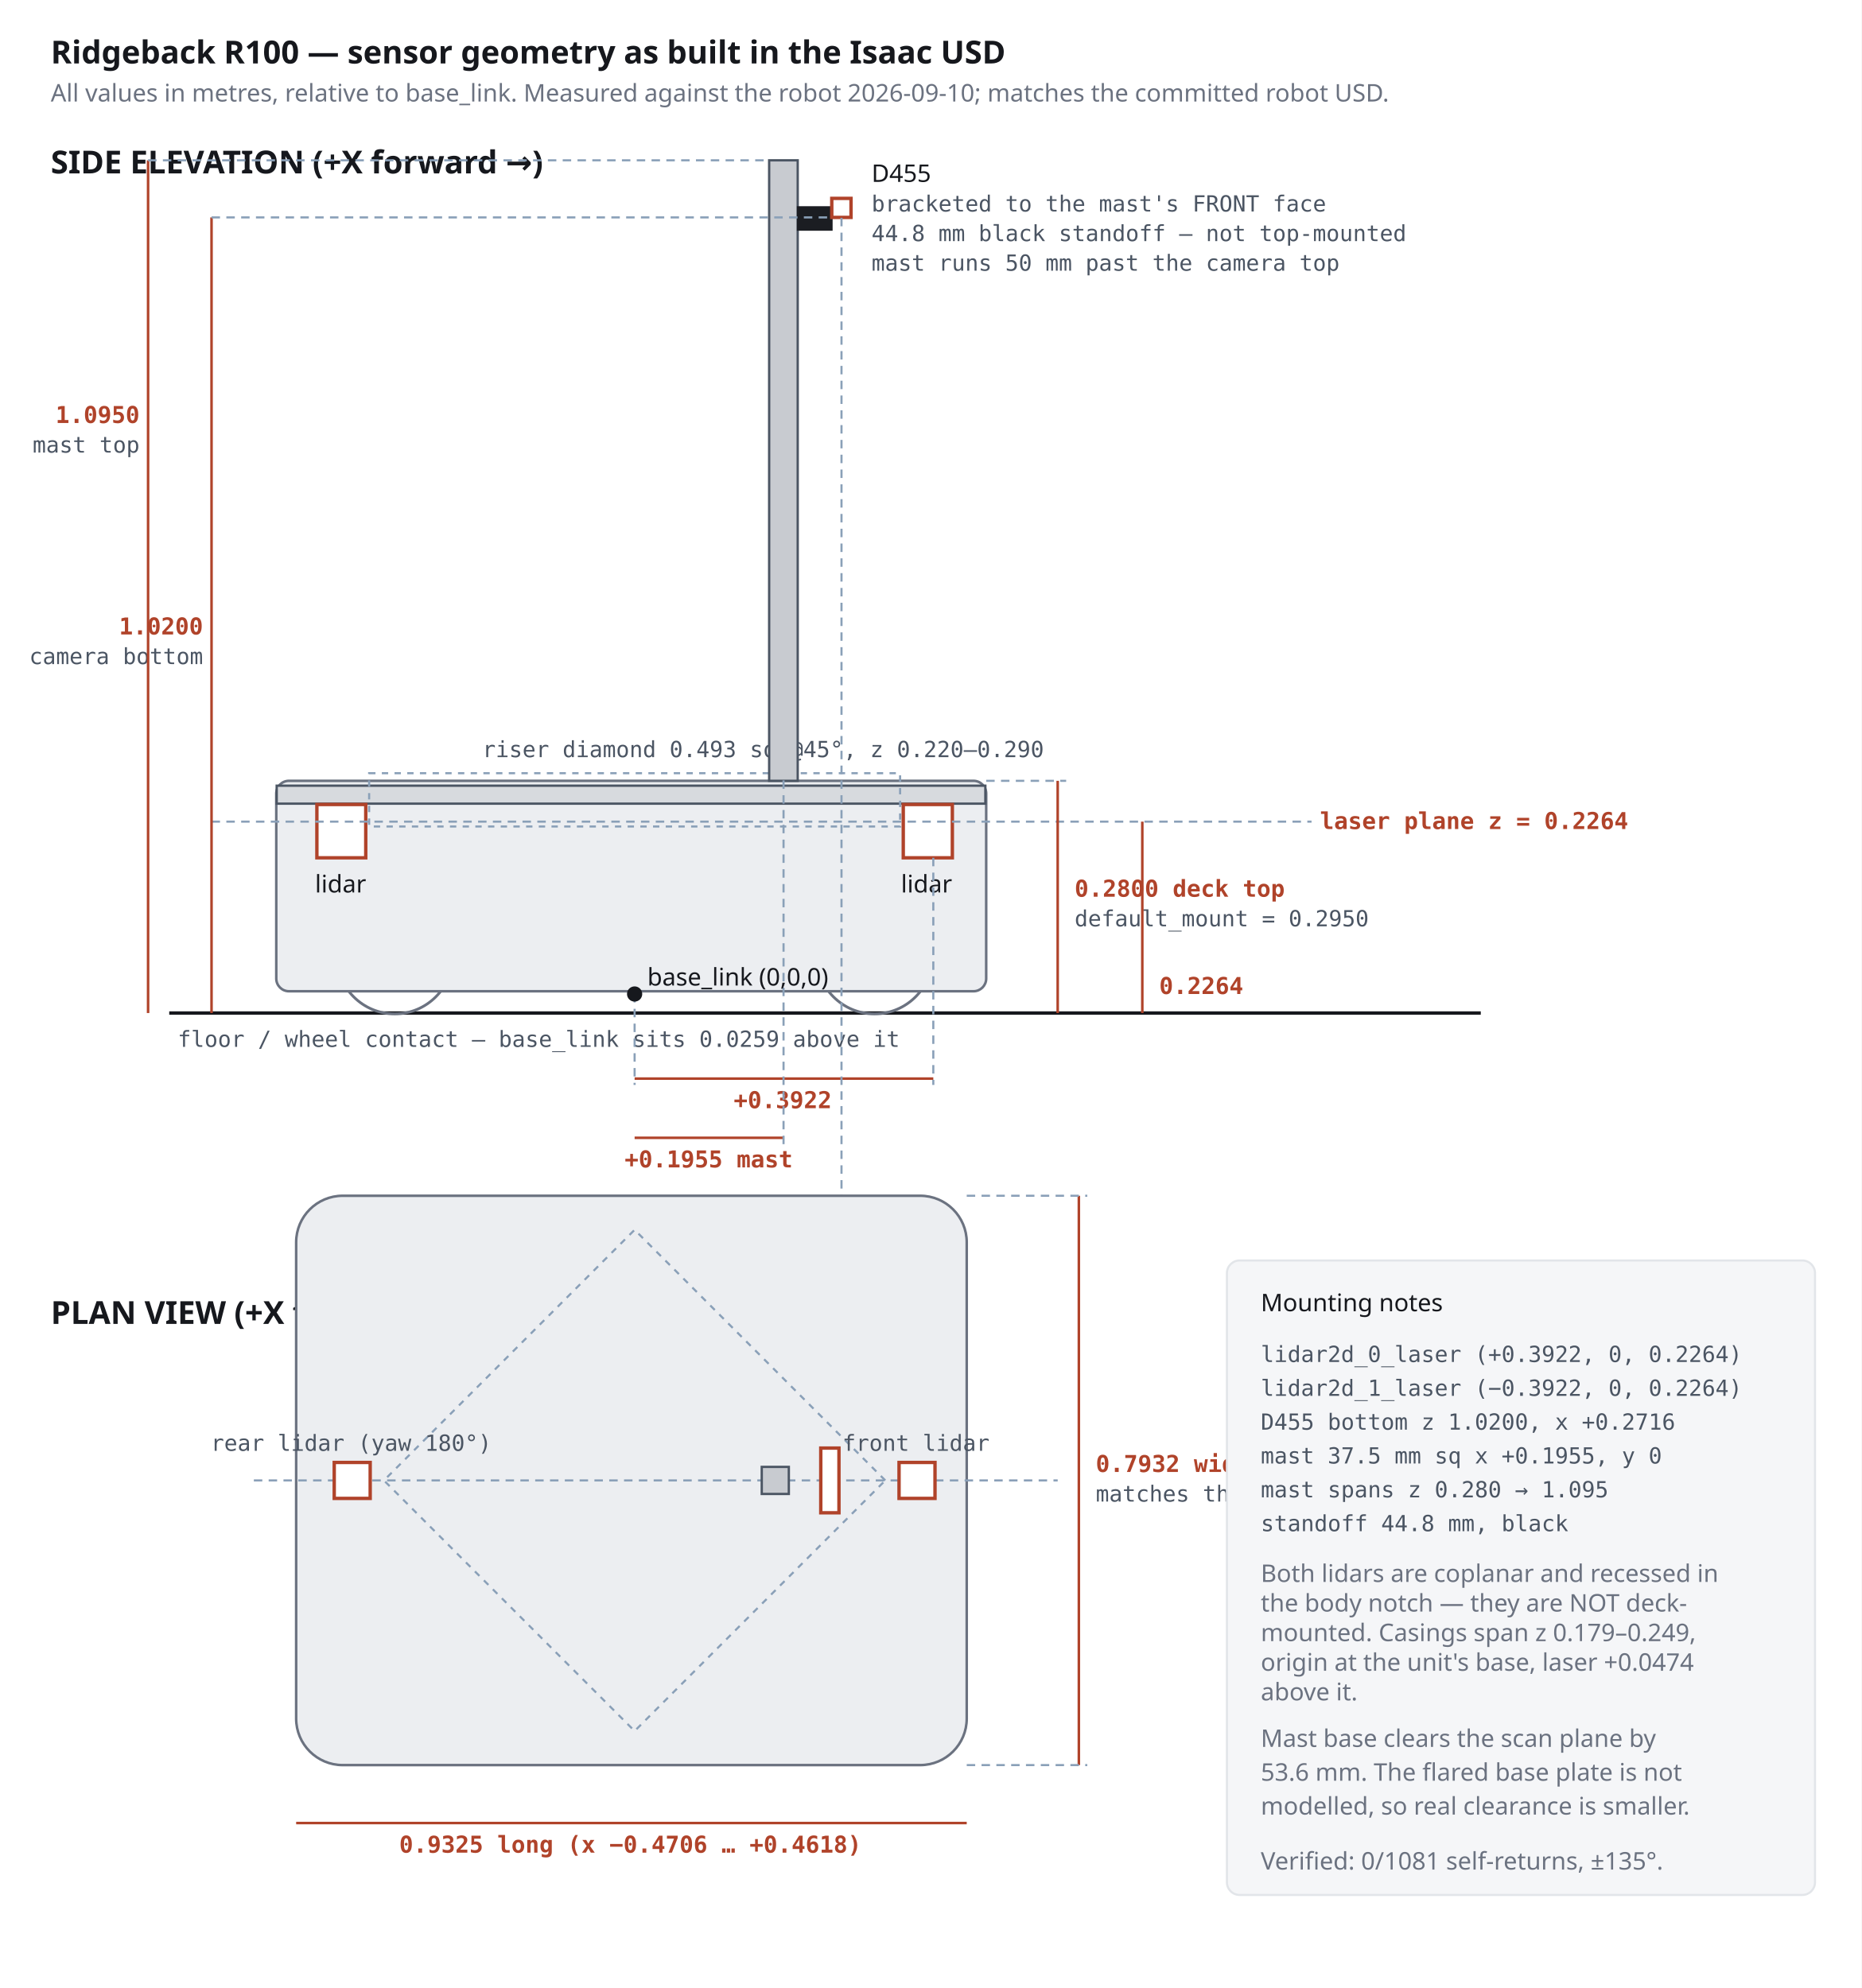
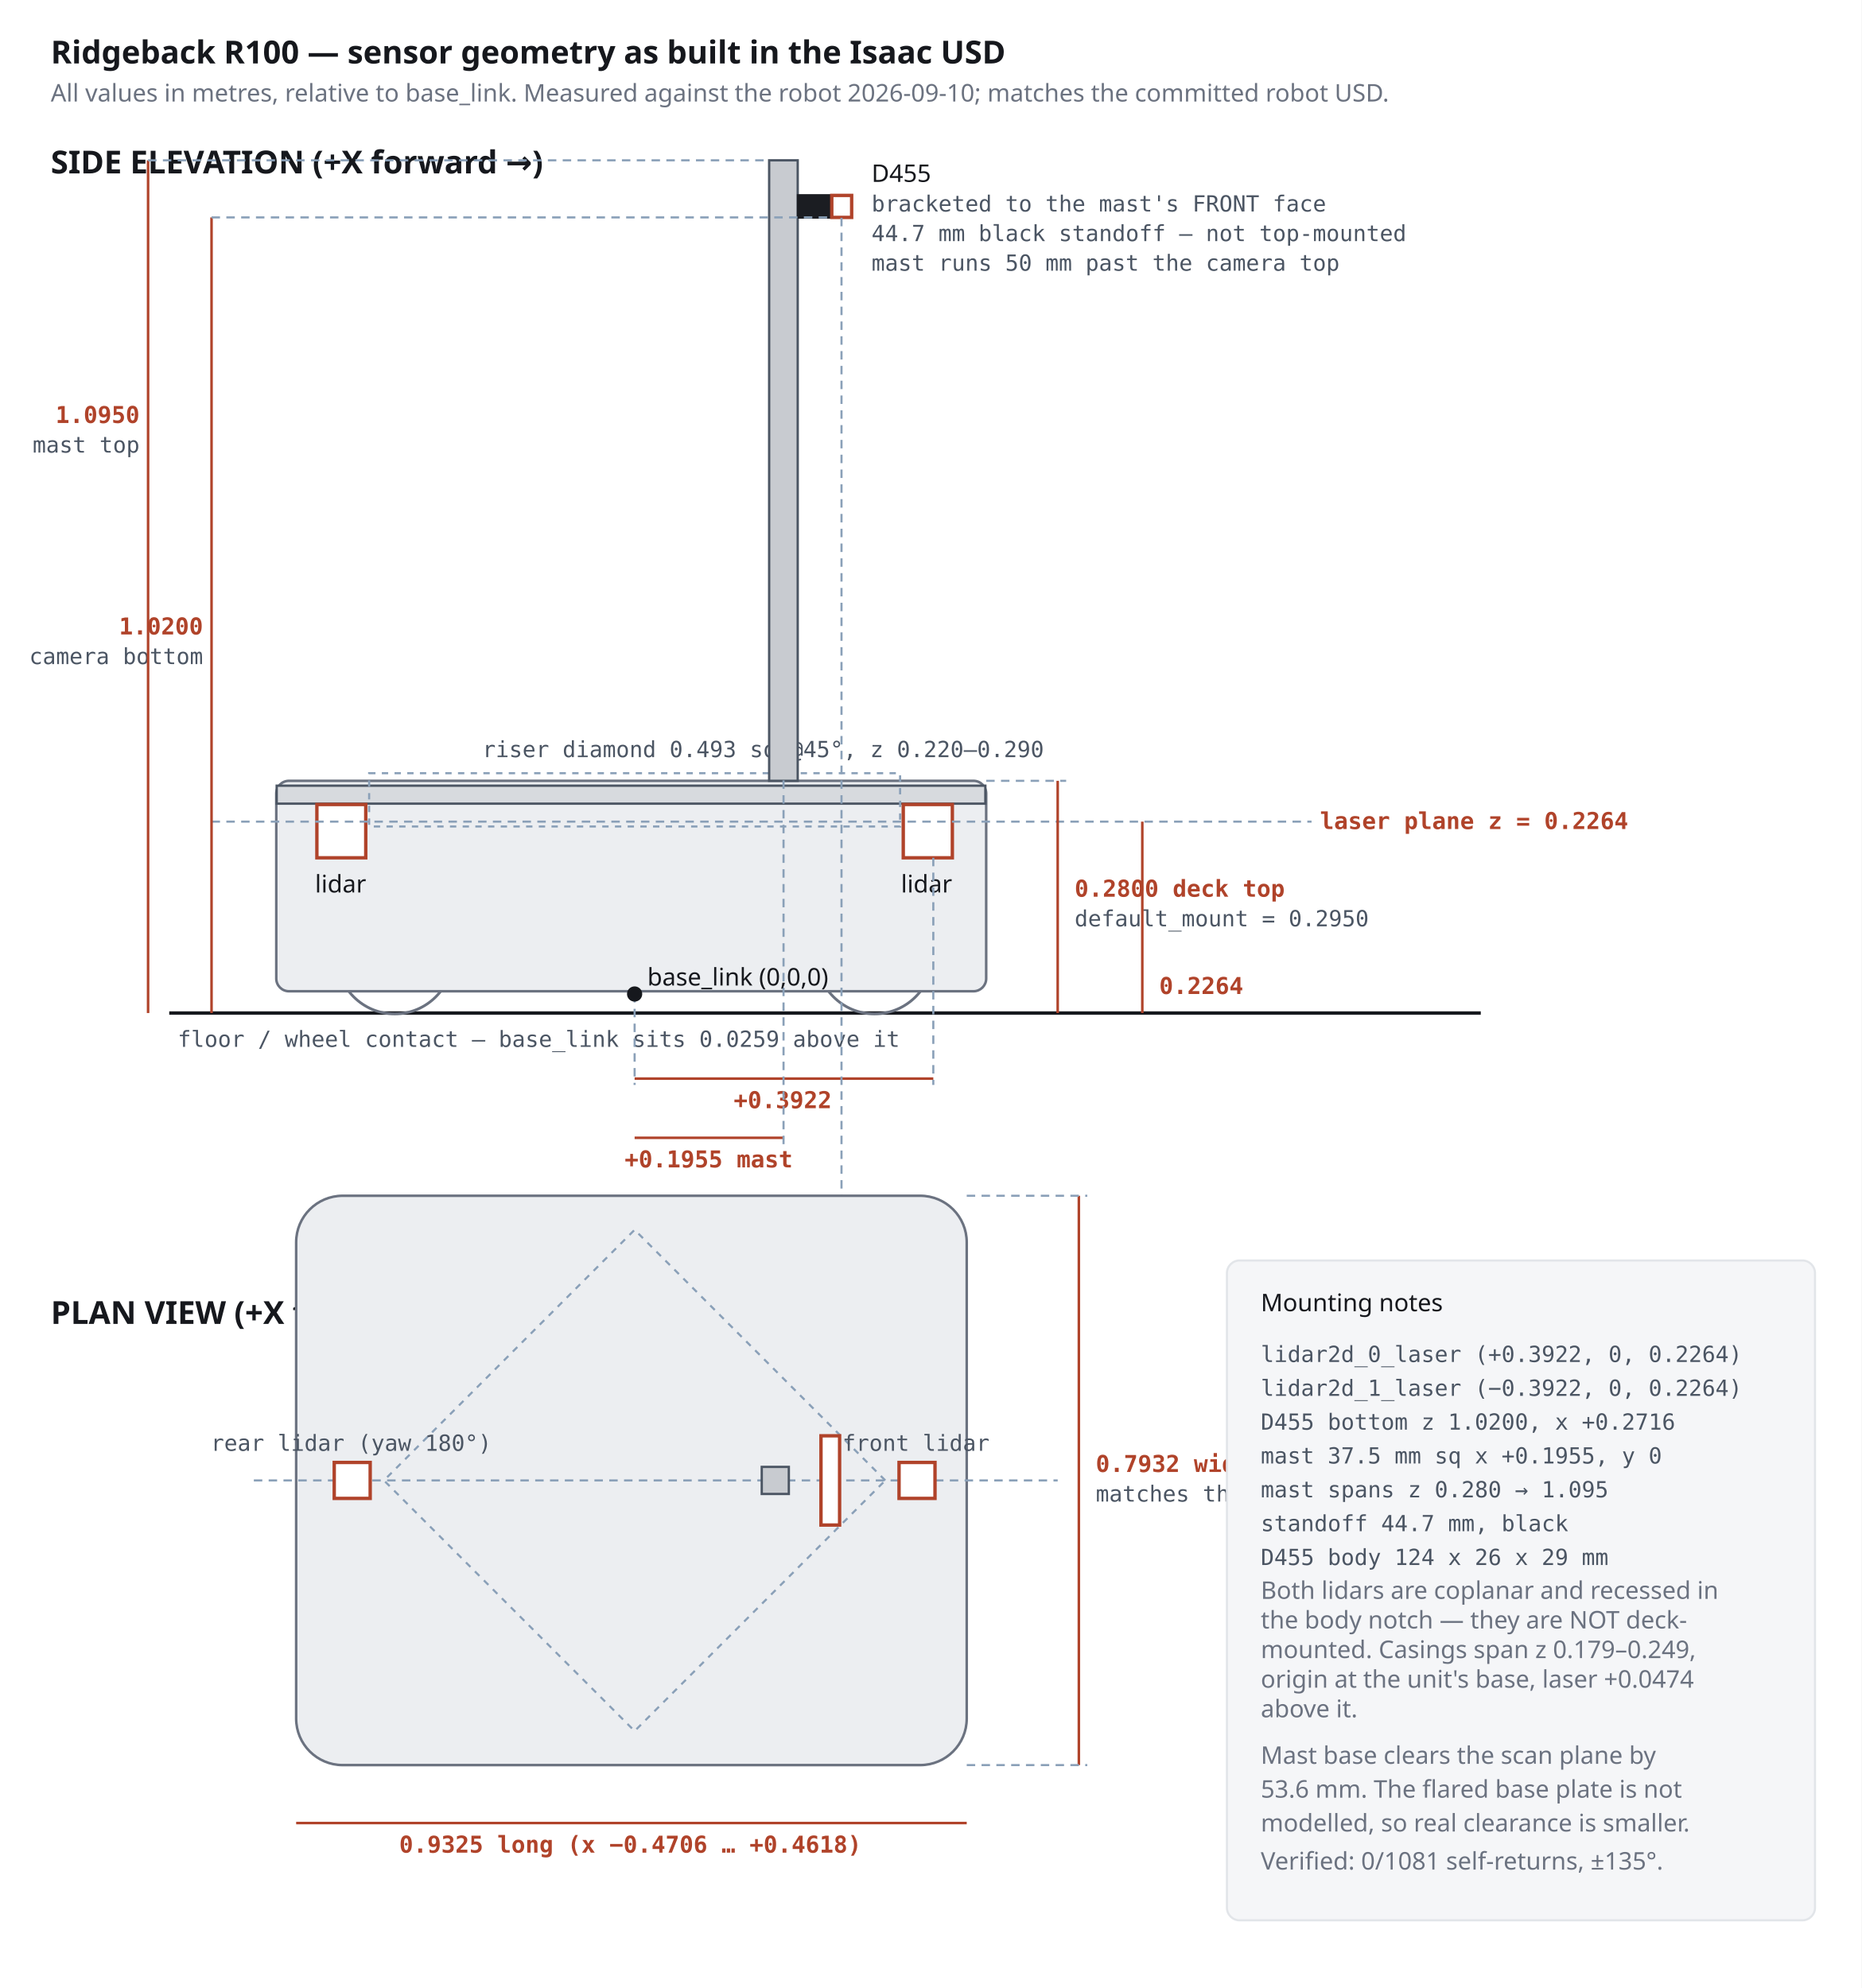
<svg xmlns="http://www.w3.org/2000/svg" viewBox="0 0 880 940" width="880" height="940" role="img">
  <style>
  .bg{fill:#ffffff}
  .ttl{font:600 15px system-ui,sans-serif;fill:#16181d}
  .sub{font:400 11.5px system-ui,sans-serif;fill:#6b7280}
  .lbl{font:500 11.5px system-ui,sans-serif;fill:#16181d}
  .mono{font:600 11px ui-monospace,Menlo,monospace;fill:#b0432a}
  .monod{font:500 10.5px ui-monospace,Menlo,monospace;fill:#4b5563}
  .part{fill:#eceef1;stroke:#6b7280;stroke-width:1.2}
  .deck{fill:#d7dade;stroke:#4b5563;stroke-width:1.1}
  .sens{fill:#ffffff;stroke:#b0432a;stroke-width:1.6}
  .mast{fill:#c8cbd0;stroke:#4b5563;stroke-width:1.1}
  .dim{stroke:#b0432a;stroke-width:1.2;fill:none}
  .ref{stroke:#8aa0b8;stroke-width:1;stroke-dasharray:4 3;fill:none}
  .axis{stroke:#16181d;stroke-width:1.6}
</style>
  <rect class="bg" x="0" y="0" width="880" height="940" />
  <text class="ttl" x="24" y="30">Ridgeback R100 — sensor geometry as built in the Isaac USD</text>
  <text class="sub" x="24" y="48">All values in metres, relative to base_link. Measured against the robot 2026-09-10; matches the committed robot USD.</text>
  <text class="ttl" x="24" y="82">SIDE ELEVATION  (+X forward →)</text>
  <line class="axis" x1="80" y1="479" x2="700" y2="479" />
  <text class="monod" x="84" y="495">floor / wheel contact — base_link sits 0.0259 above it</text>
  <circle cx="186.6" cy="452" r="27.4" fill="none" stroke="#6b7280" stroke-width="1.3" />
  <circle cx="413.4" cy="452" r="27.4" fill="none" stroke="#6b7280" stroke-width="1.3" />
  <rect class="part" x="130.6" y="369.2" width="335.6" height="99.5" rx="6" />
  <rect class="deck" x="130.8" y="371.5" width="335.0" height="8.5" />
  <rect x="174.5" y="365.6" width="251" height="25.2" fill="none" stroke="#8aa0b8" stroke-width="1" stroke-dasharray="3 3" />
  <text class="monod" x="228" y="358">riser diamond 0.493 sq @45°, z 0.220–0.290</text>
  <rect class="sens" x="427.0" y="380.4" width="23.2" height="25.2" />
  <rect class="sens" x="149.8" y="380.4" width="23.1" height="25.2" />
  <text class="lbl" x="438" y="422" text-anchor="middle">lidar</text>
  <text class="lbl" x="161" y="422" text-anchor="middle">lidar</text>
  <line class="ref" x1="100" y1="388.5" x2="620" y2="388.5" />
  <text class="mono" x="624" y="392">laser plane z = 0.2264</text>
  <rect class="mast" x="363.6" y="75.8" width="13.5" height="293.4" />
-   <rect x="377.1" y="97.9" width="16.1" height="10.8" fill="#1b1d22" stroke="#1b1d22" stroke-width="0.8" />
-   <rect class="sens" x="393.2" y="93.8" width="9.1" height="9" />
+   <rect x="377.1" y="92.2" width="16.1" height="10.8" fill="#1b1d22" stroke="#1b1d22" stroke-width="0.8" />
+   <rect class="sens" x="393.2" y="92.4" width="9.4" height="10.4" />
  <text class="lbl" x="412" y="86">D455</text>
  <text class="monod" x="412" y="100">bracketed to the mast's FRONT face</text>
-   <text class="monod" x="412" y="114">44.8 mm black standoff — not top-mounted</text>
+   <text class="monod" x="412" y="114">44.7 mm black standoff — not top-mounted</text>
  <text class="monod" x="412" y="128">mast runs 50 mm past the camera top</text>
  <line class="dim" x1="100" y1="479" x2="100" y2="102.8" />
  <line class="ref" x1="100" y1="102.8" x2="393.2" y2="102.8" />
  <text class="mono" x="96" y="300" text-anchor="end">1.0200</text>
  <text class="monod" x="96" y="314" text-anchor="end">camera bottom</text>
  <line class="dim" x1="70" y1="479" x2="70" y2="75.8" />
  <line class="ref" x1="70" y1="75.8" x2="363.6" y2="75.8" />
  <text class="mono" x="66" y="200" text-anchor="end">1.0950</text>
  <text class="monod" x="66" y="214" text-anchor="end">mast top</text>
  <line class="dim" x1="500" y1="479" x2="500" y2="369.2" />
  <line class="ref" x1="466.2" y1="369.2" x2="504" y2="369.2" />
  <text class="mono" x="508" y="424">0.2800 deck top</text>
  <text class="monod" x="508" y="438">default_mount = 0.2950</text>
  <line class="dim" x1="540" y1="479" x2="540" y2="388.5" />
  <text class="mono" x="548" y="470">0.2264</text>
  <line class="dim" x1="300" y1="510" x2="441.2" y2="510" />
  <line class="ref" x1="441.2" y1="405.6" x2="441.2" y2="513" />
  <line class="ref" x1="300" y1="470" x2="300" y2="513" />
  <text class="mono" x="370" y="524" text-anchor="middle">+0.3922</text>
  <line class="dim" x1="300" y1="538" x2="370.4" y2="538" />
  <line class="ref" x1="370.4" y1="369" x2="370.4" y2="541" />
  <text class="mono" x="335" y="552" text-anchor="middle">+0.1955 mast</text>
  <line class="dim" x1="300" y1="566" x2="397.8" y2="566" />
  <line class="ref" x1="397.8" y1="103" x2="397.8" y2="569" />
  <text class="mono" x="349" y="580" text-anchor="middle">+0.2716 camera</text>
  <circle cx="300" cy="470" r="3.6" fill="#16181d" />
  <text class="lbl" x="306" y="466">base_link (0,0,0)</text>
  <text class="ttl" x="24" y="626">PLAN VIEW  (+X forward →, +Y left ↑)</text>
  <rect class="part" x="140" y="565.4" width="317" height="269.2" rx="22" />
  <polygon points="418.5,700 300,581.5 181.5,700 300,818.5" fill="none" stroke="#8aa0b8" stroke-width="1" stroke-dasharray="3 3" />
  <line class="ref" x1="120" y1="700" x2="500" y2="700" />
  <rect class="sens" x="425" y="691.5" width="17" height="17" />
  <rect class="sens" x="158" y="691.5" width="17" height="17" />
  <rect class="mast" x="360.1" y="693.6" width="12.8" height="12.8" />
-   <rect class="sens" x="388" y="684.7" width="8.6" height="30.6" />
+   <rect class="sens" x="388.1" y="678.9" width="8.8" height="42.2" />
  <text class="monod" x="433" y="686" text-anchor="middle">front lidar</text>
  <text class="monod" x="166" y="686" text-anchor="middle">rear lidar (yaw 180°)</text>
  <line class="dim" x1="510" y1="565.4" x2="510" y2="834.6" />
  <line class="ref" x1="457" y1="565.4" x2="514" y2="565.4" />
  <line class="ref" x1="457" y1="834.6" x2="514" y2="834.6" />
  <text class="mono" x="518" y="696">0.7932 wide</text>
  <text class="monod" x="518" y="710">matches the 793 mm spec</text>
  <line class="dim" x1="140" y1="862" x2="457" y2="862" />
  <text class="mono" x="298" y="876" text-anchor="middle">0.9325 long  (x −0.4706 … +0.4618)</text>
-   <rect x="580" y="596" width="278" height="300" rx="6" fill="#f5f6f8" stroke="#e2e5e9" />
+   <rect x="580" y="596" width="278" height="312" rx="6" fill="#f5f6f8" stroke="#e2e5e9" />
  <text class="lbl" x="596" y="620">Mounting notes</text>
  <text class="monod" x="596" y="644">lidar2d_0_laser  (+0.3922, 0, 0.2264)</text>
  <text class="monod" x="596" y="660">lidar2d_1_laser  (−0.3922, 0, 0.2264)</text>
  <text class="monod" x="596" y="676">D455 bottom       z 1.0200, x +0.2716</text>
  <text class="monod" x="596" y="692">mast 37.5 mm sq   x +0.1955, y 0</text>
  <text class="monod" x="596" y="708">mast spans z      0.280 → 1.095</text>
-   <text class="monod" x="596" y="724">standoff          44.8 mm, black</text>
-   <text class="sub" x="596" y="748">Both lidars are coplanar and recessed in</text>
-   <text class="sub" x="596" y="762">the body notch — they are NOT deck-</text>
-   <text class="sub" x="596" y="776">mounted. Casings span z 0.179–0.249,</text>
-   <text class="sub" x="596" y="790">origin at the unit's base, laser +0.0474</text>
-   <text class="sub" x="596" y="804">above it.</text>
-   <text class="sub" x="596" y="826">Mast base clears the scan plane by</text>
-   <text class="sub" x="596" y="842">53.6 mm. The flared base plate is not</text>
-   <text class="sub" x="596" y="858">modelled, so real clearance is smaller.</text>
+   <text class="monod" x="596" y="724">standoff          44.7 mm, black</text>
+   <text class="monod" x="596" y="740">D455 body         124 x 26 x 29 mm</text>
+   <text class="sub" x="596" y="756">Both lidars are coplanar and recessed in</text>
+   <text class="sub" x="596" y="770">the body notch — they are NOT deck-</text>
+   <text class="sub" x="596" y="784">mounted. Casings span z 0.179–0.249,</text>
+   <text class="sub" x="596" y="798">origin at the unit's base, laser +0.0474</text>
+   <text class="sub" x="596" y="812">above it.</text>
+   <text class="sub" x="596" y="834">Mast base clears the scan plane by</text>
+   <text class="sub" x="596" y="850">53.6 mm. The flared base plate is not</text>
+   <text class="sub" x="596" y="866">modelled, so real clearance is smaller.</text>
  <text class="sub" x="596" y="884">Verified: 0/1081 self-returns, ±135°.</text>
</svg>
